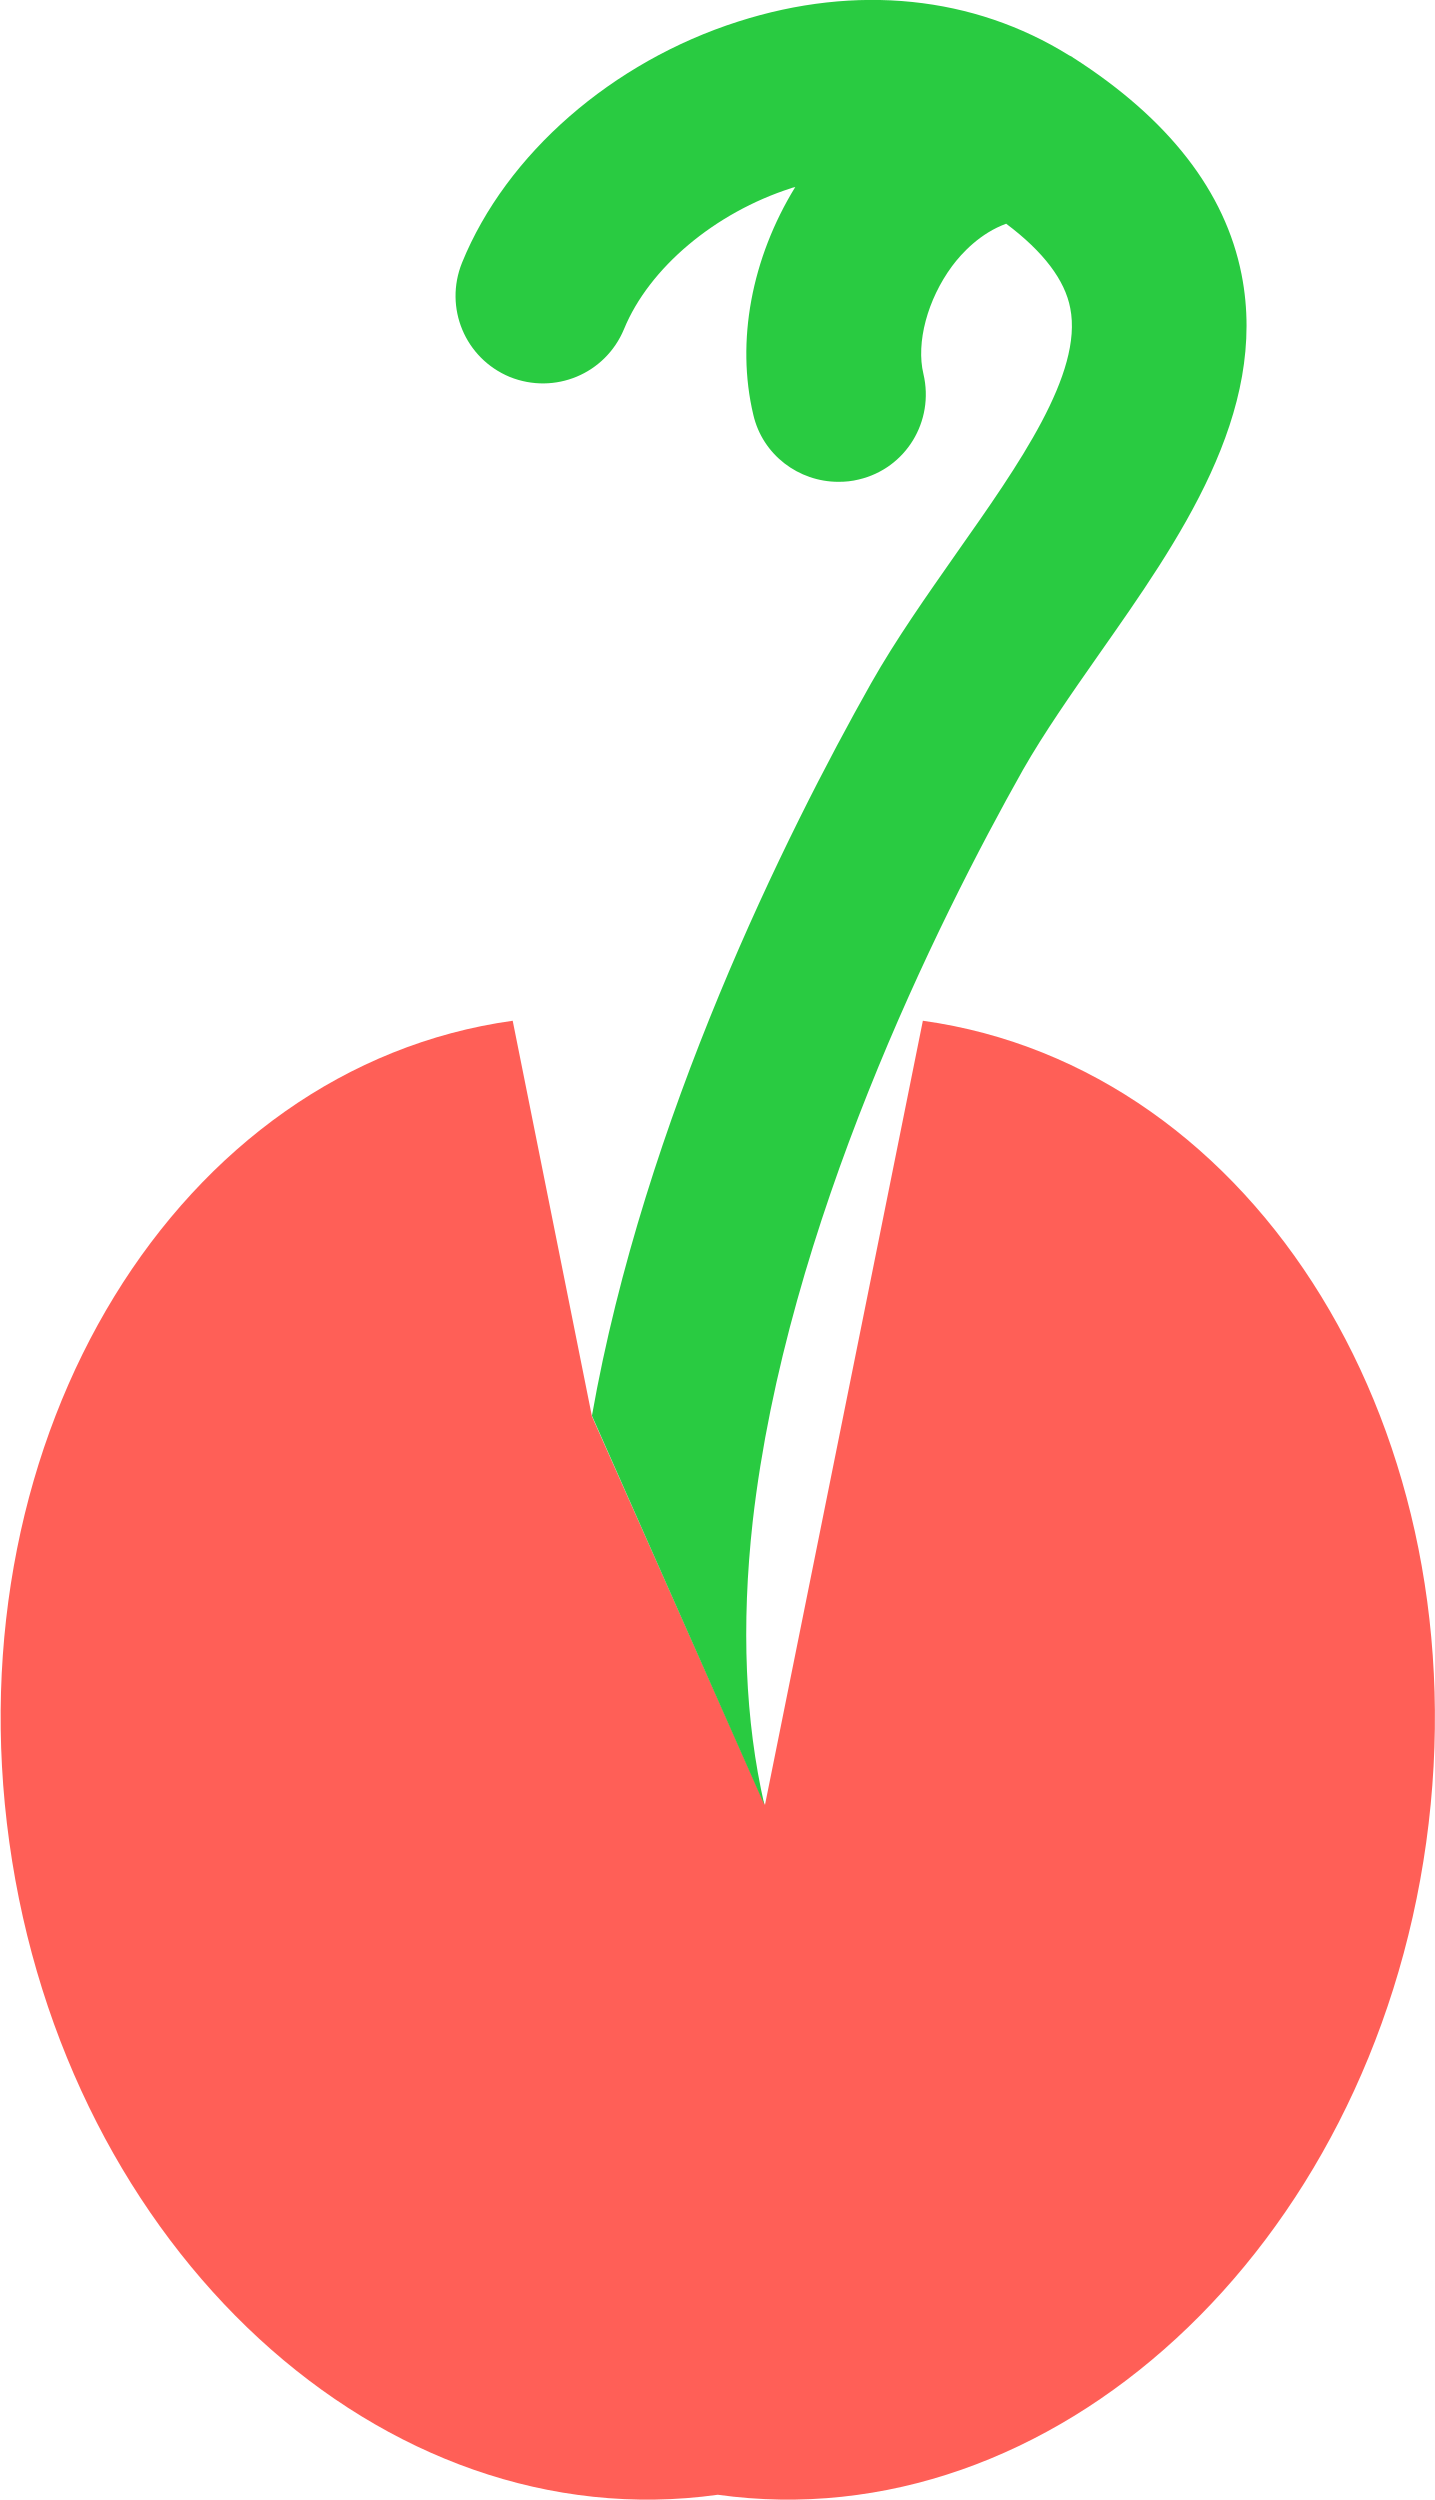
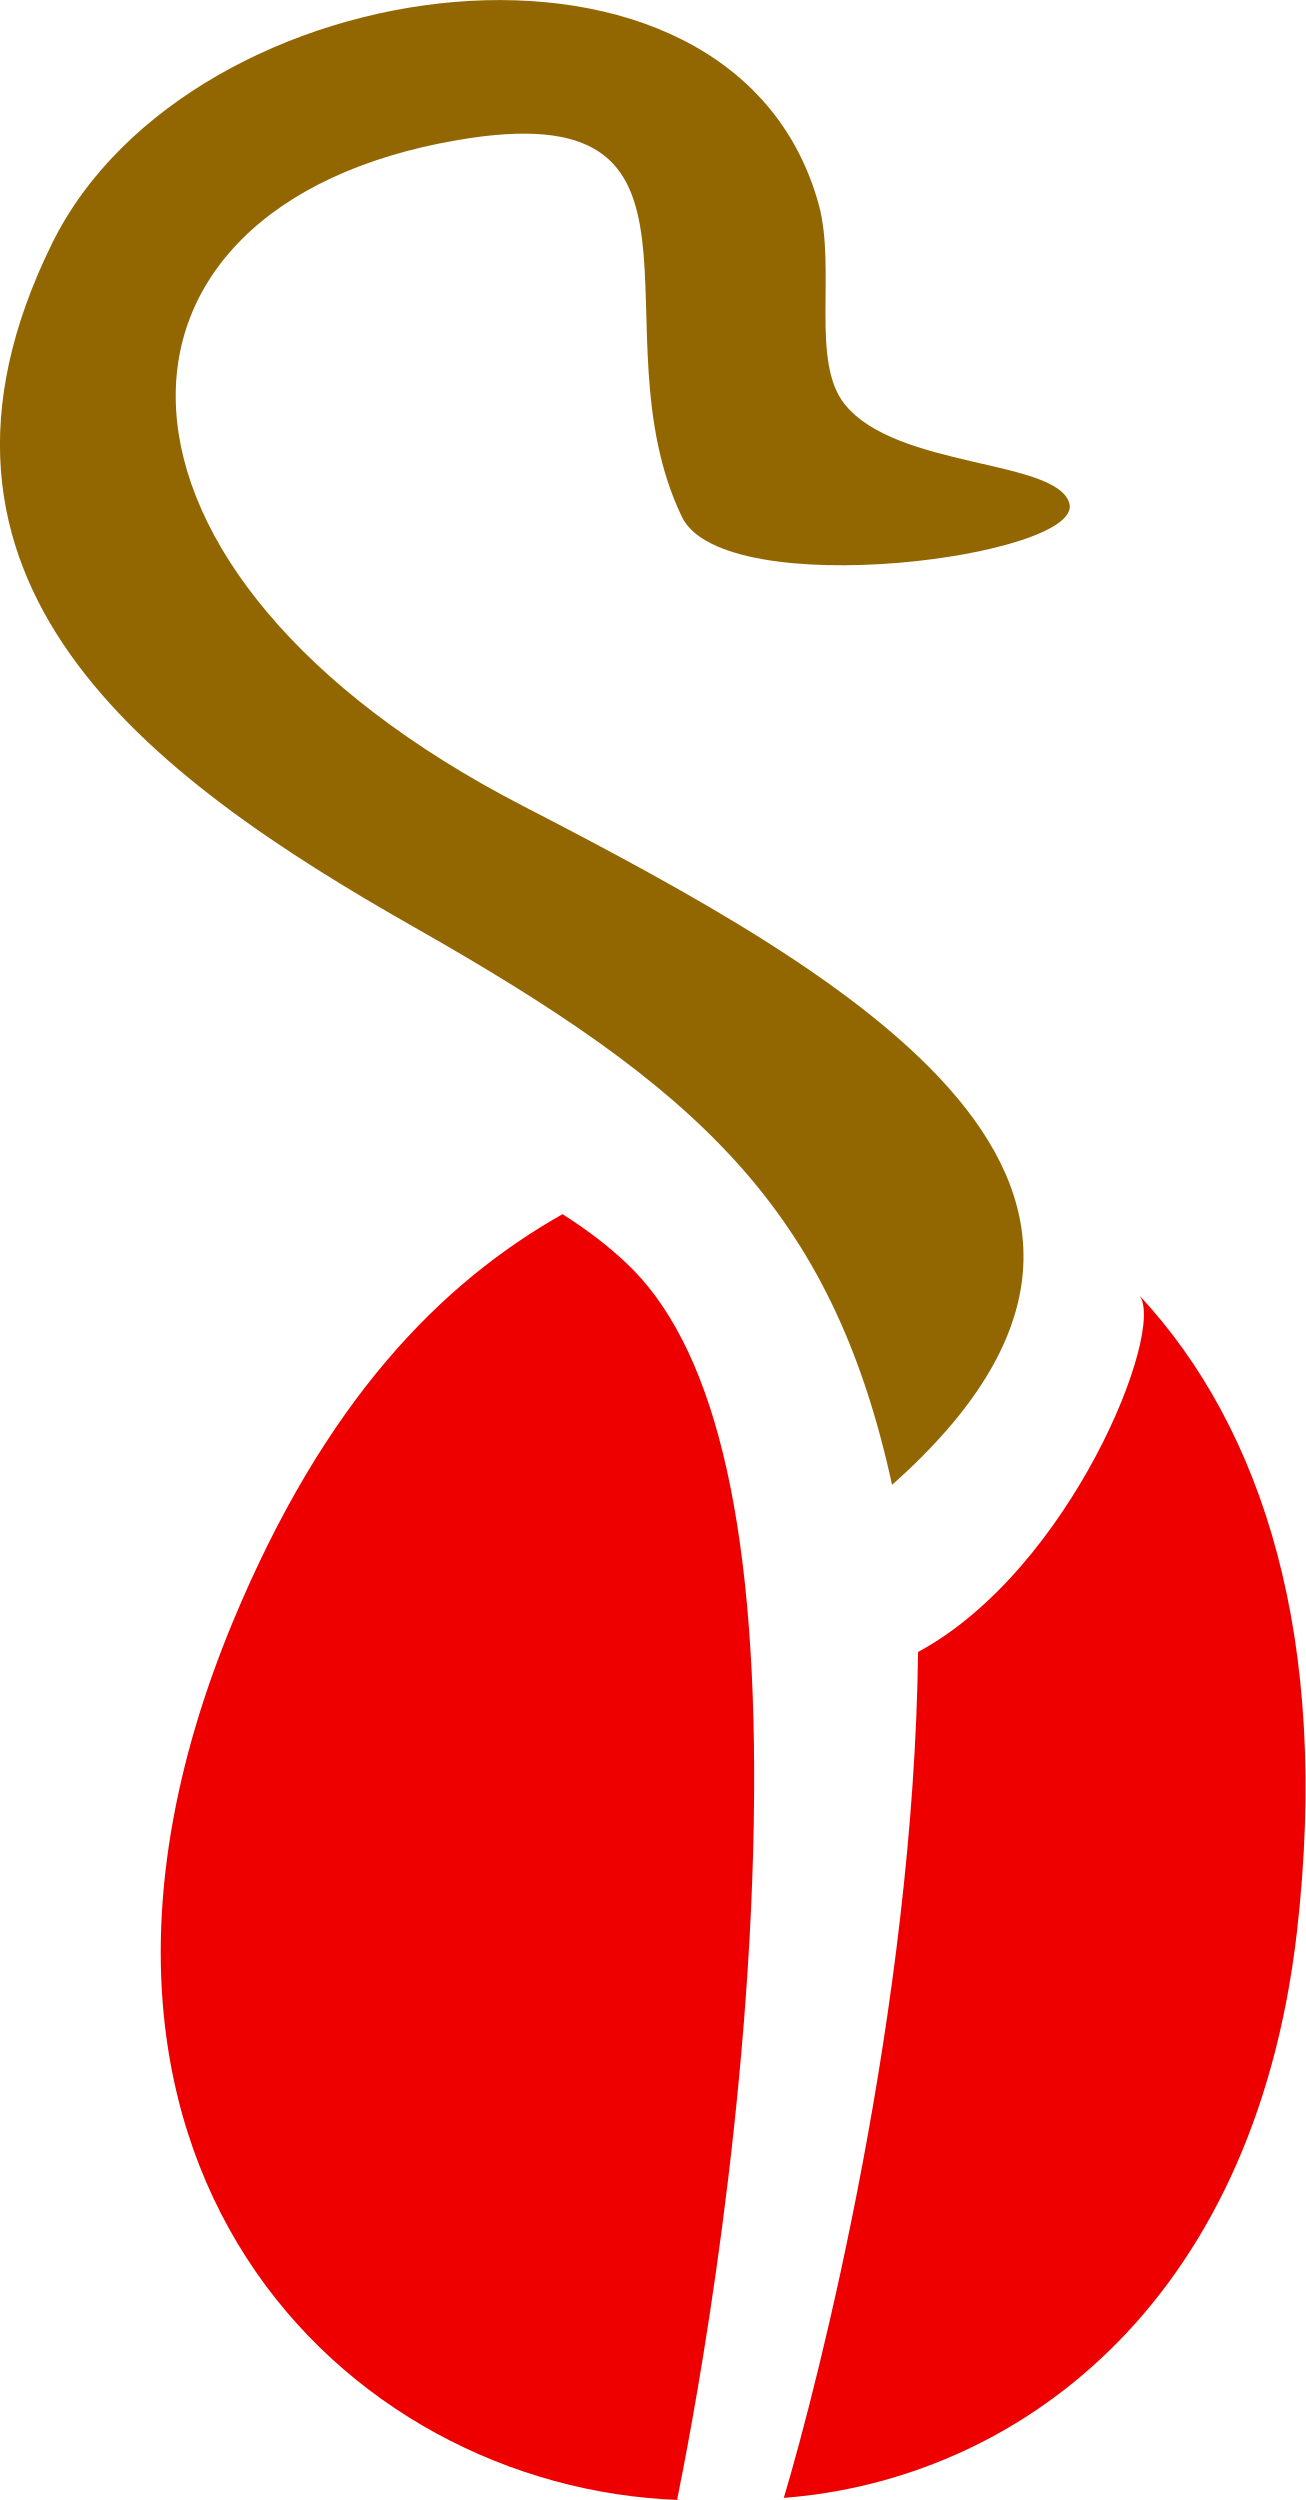
- <svg xmlns="http://www.w3.org/2000/svg" width="246.2" height="429.1" viewBox="0 0 246.2 429.1">
-   <path fill="#FF5F57" d="M101.6 243.1l-13.6-67.9c-57.4 8-96.1 71.1-86.4 141 9.7 69.9 64.1 120 121.6 112 57.4 8 111.9-42.2 121.6-112 9.7-69.9-29-133-86.4-141l-27.1 134.6-29.7-66.7z" />
-   <path fill="#29CB41" d="M131.2 309.8c-3.3-14.4-4-30.7-2-48.7 5.8-50.8 31.6-102.7 46.4-129 3.6-6.3 8.2-12.9 13.1-19.9 13.6-19.4 29.1-41.3 24.4-65.1-2.8-14.2-12.5-26.7-28.9-37.2 0 0-.1 0-.1-.1l-.6-.3c-16.4-10.2-36.5-12.3-56.8-5.8-21.6 6.9-39.8 22.7-47.4 41.4-3.1 7.7.5 16.4 8.2 19.6 7.7 3.1 16.4-.5 19.6-8.2 4.3-10.5 15.6-20 28.7-24.2.2-.1.4-.1.7-.2-7.5 12.2-10.2 26.5-7.2 39.1 1.6 6.9 7.8 11.5 14.6 11.5 1.2 0 2.3-.1 3.5-.4 8.1-1.9 13-10 11.1-18.1-1.3-5.4.7-12.8 4.9-18.5 1.7-2.3 4.9-5.7 9.3-7.3 6.4 4.8 10.1 9.7 11 14.5 2.2 11.2-8.8 26.8-19.5 42-5.1 7.3-10.4 14.8-14.7 22.4-14.6 25.9-38.9 74.7-47.9 125.7" />
+ <svg xmlns="http://www.w3.org/2000/svg" version="1.1" id="Layer_1" x="0px" y="0px" viewBox="0 0 246 471.1" enable-background="new 0 0 246 471.1" xml:space="preserve">
+   <g>
+     <path fill="#926600" d="M168.1,279.8c63.1-56-7-95.6-69.5-127.9C12.9,107.7,14,38.8,86.2,26.4c53.4-9.2,25.3,35.7,42.3,71   c8,16.5,76,7.5,73-2.6c-2.5-8.3-32.6-6.5-42.3-18.6c-6.5-8-1.6-25.4-4.9-37.6C138.2-20.2,35.8-7,9.8,45.9   c-31.2,63.4,17.6,100.1,68.4,128.9C131.2,204.9,156.7,227.5,168.1,279.8z" />
+     <path fill="#EE0000" d="M106,228.8c-22.8,12.9-44.8,35-62.2,77C2.1,406.7,64.5,468.9,128,471.1l-0.4-0.1l0.4-2   c3.2-16,13.7-72.6,14.1-130.5c0.4-53.4-8-85.5-24.2-100.6C114.4,234.6,110.4,231.6,106,228.8z" />
+     <path fill="#EE0000" d="M214.7,244.1c5.1,6.5-13,51.7-41.7,67.2c-0.8,66.9-18.7,137.3-25.3,159.4c43.1-3.3,88.5-35.4,96.7-106.7   C250.7,308.9,238.1,269.3,214.7,244.1z" />
+   </g>
+   <g>
+ </g>
+   <g>
+ </g>
+   <g>
+ </g>
+   <g>
+ </g>
+   <g>
+ </g>
+   <g>
+ </g>
+   <g>
+ </g>
+   <g>
+ </g>
+   <g>
+ </g>
+   <g>
+ </g>
+   <g>
+ </g>
+   <g>
+ </g>
+   <g>
+ </g>
+   <g>
+ </g>
+   <g>
+ </g>
</svg>
